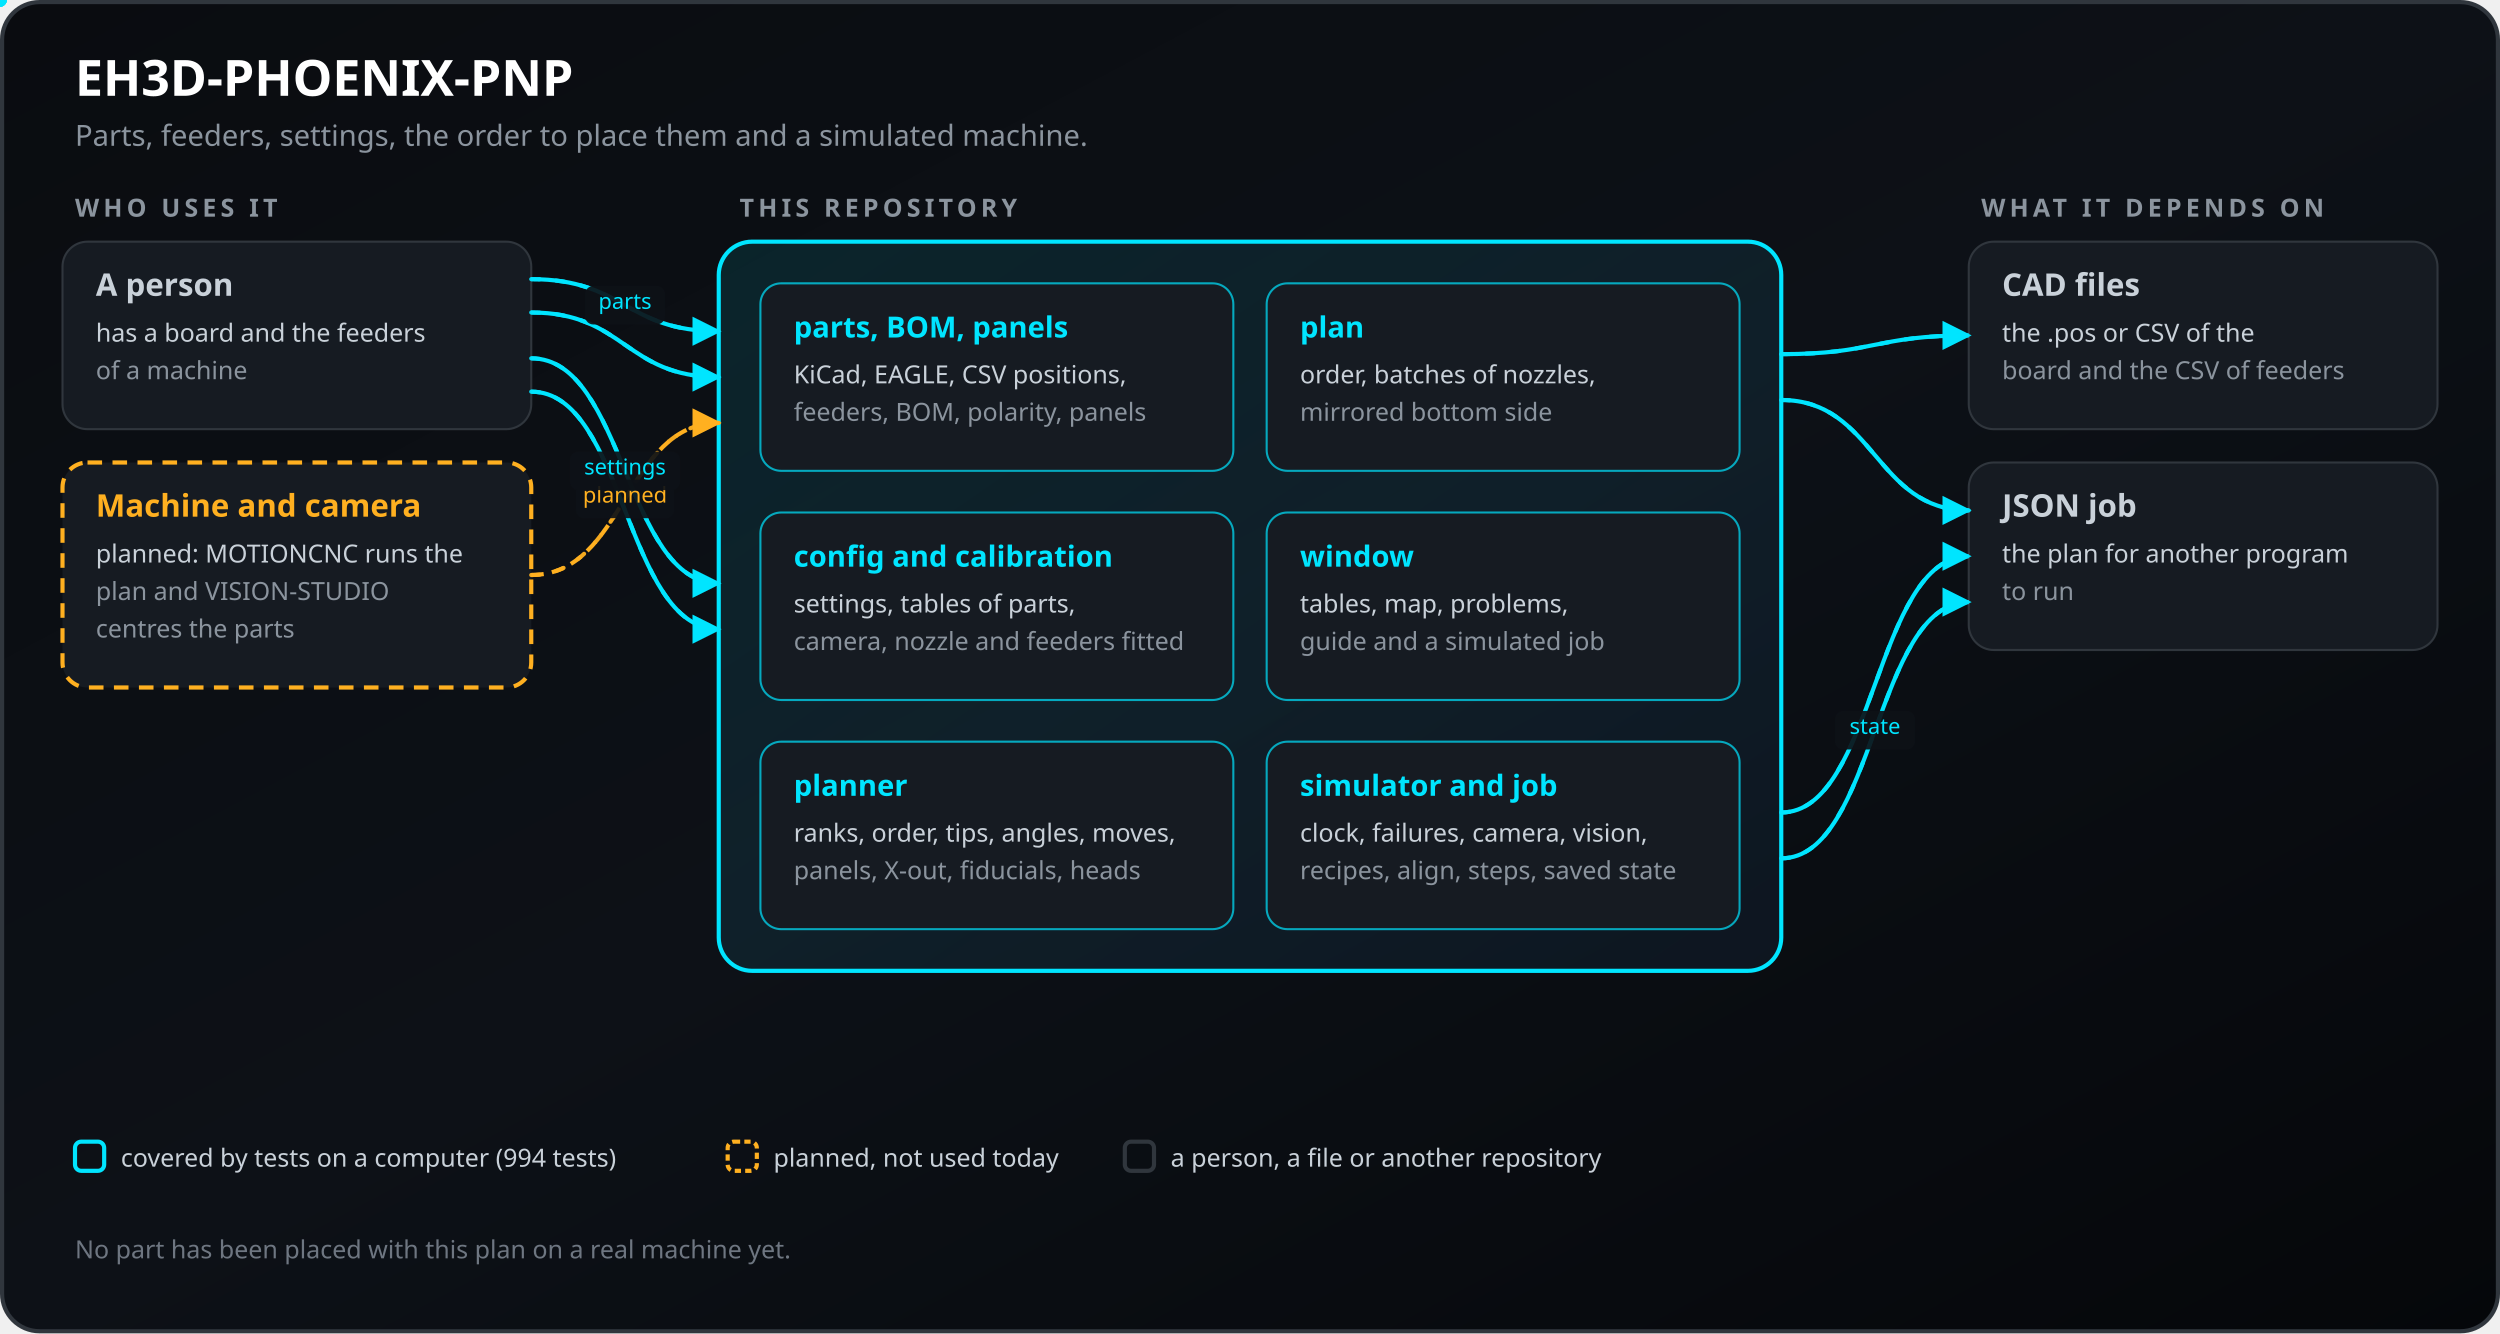
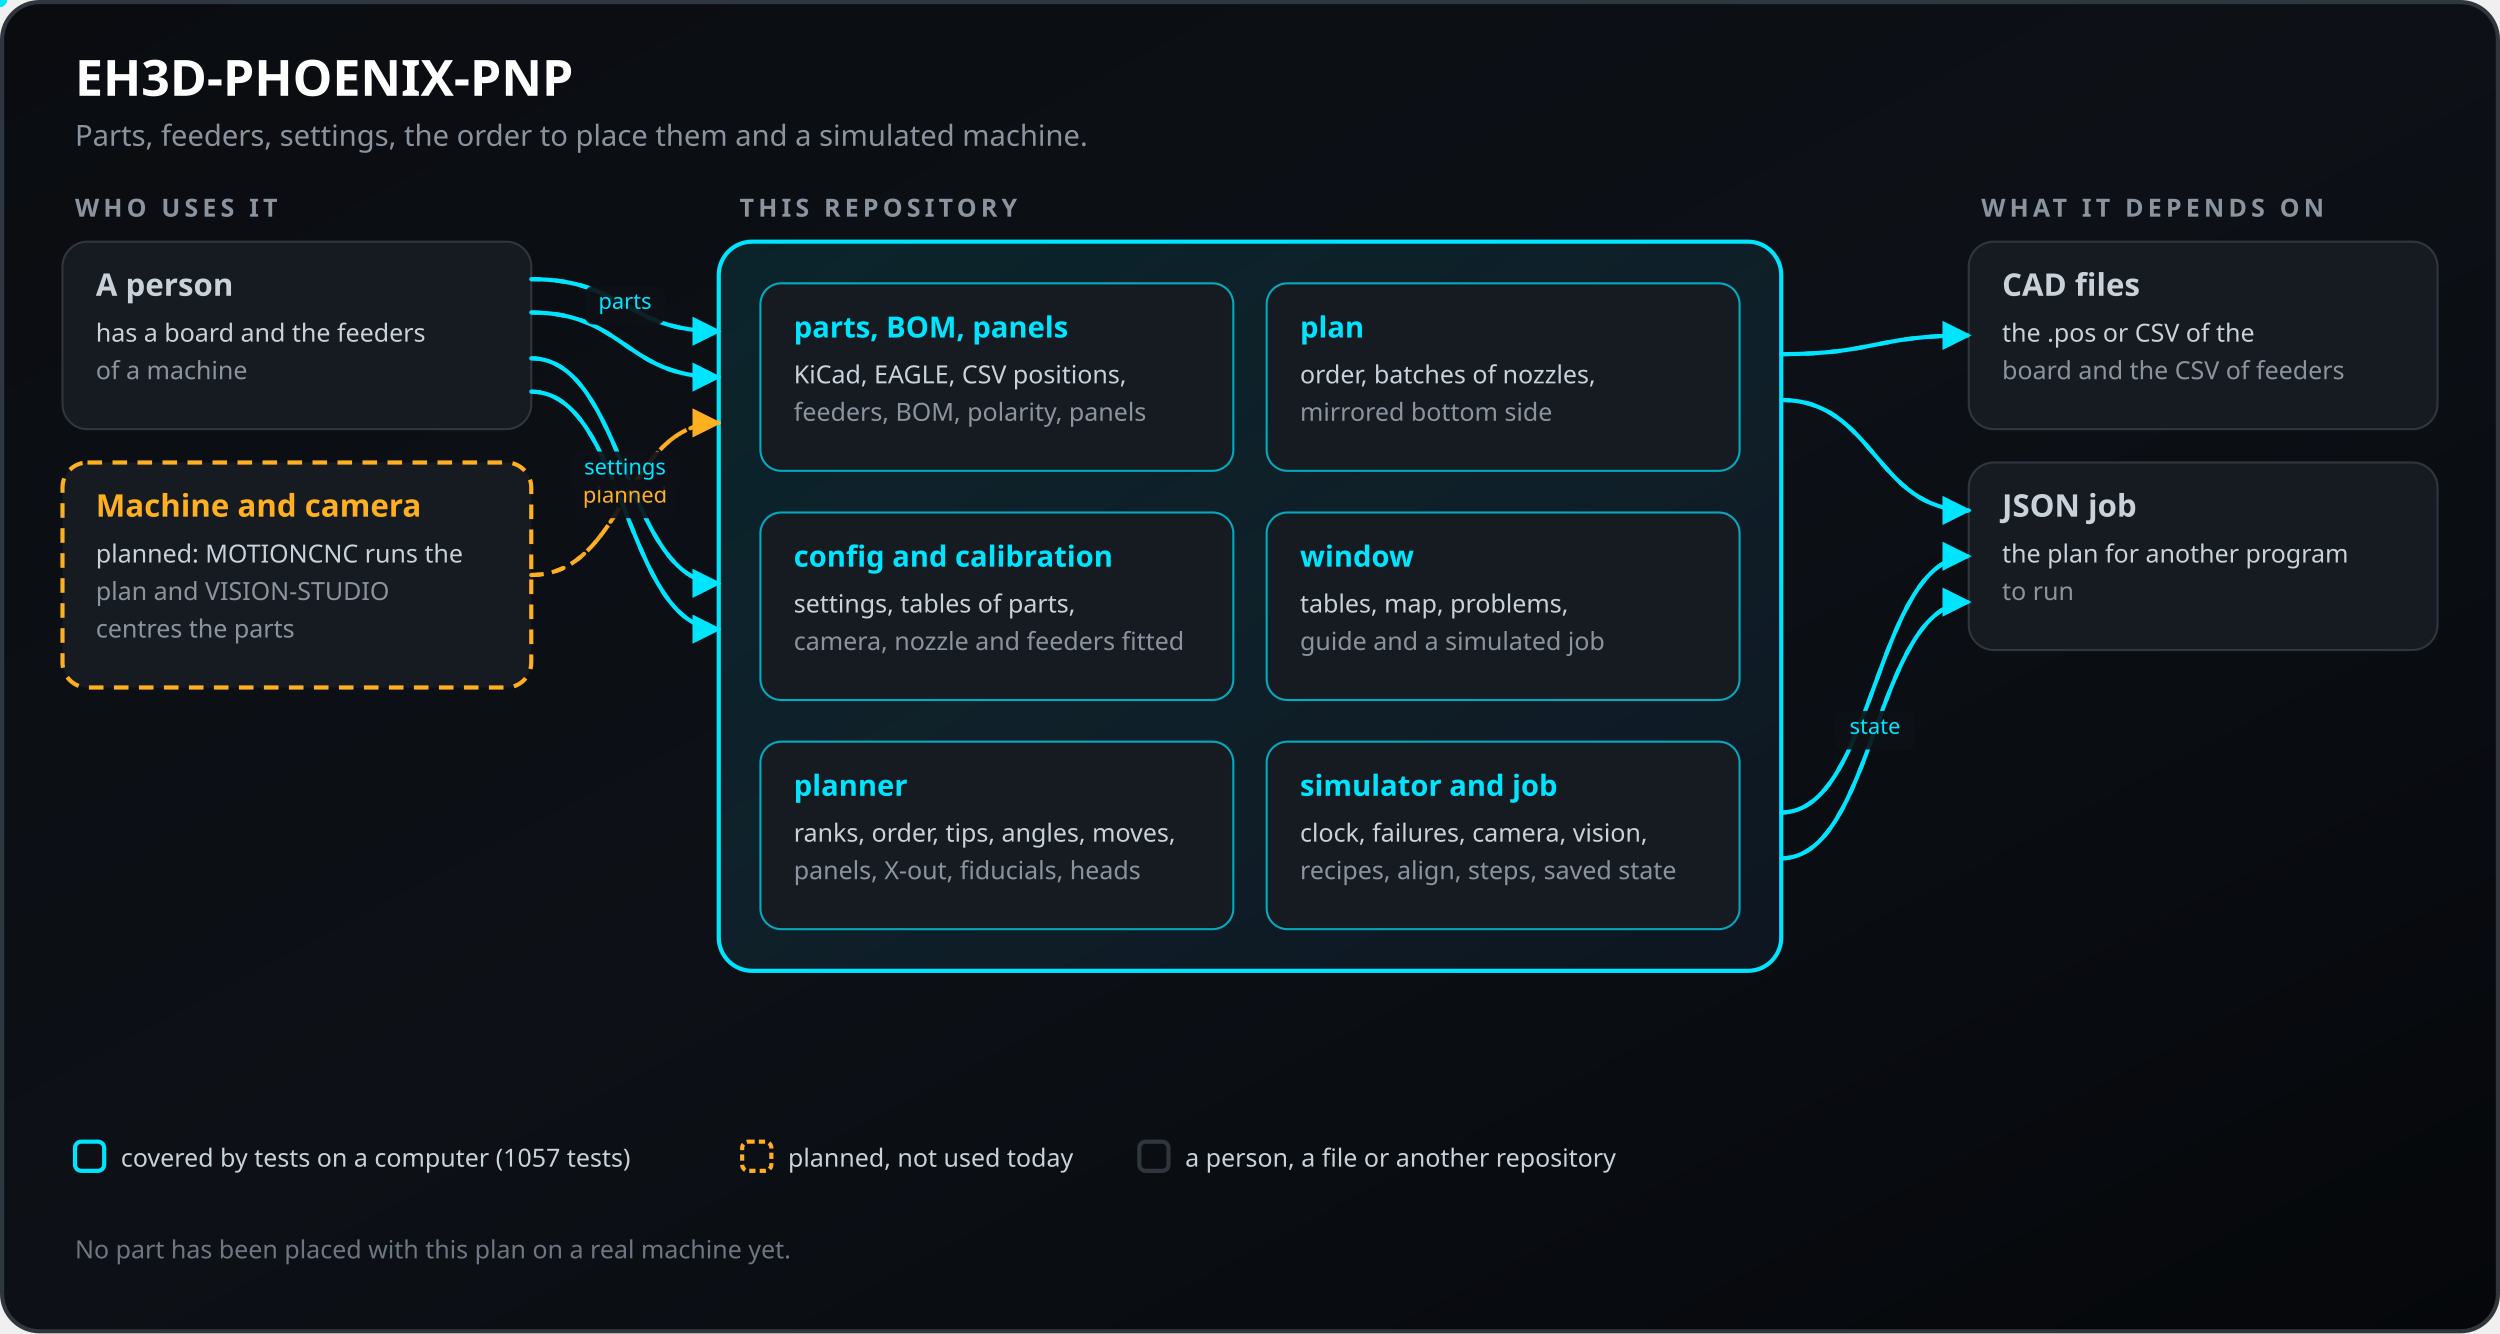
<svg xmlns="http://www.w3.org/2000/svg" viewBox="0 0 1200 640" width="1200" height="640" role="img" aria-labelledby="t d" font-family="'Segoe UI','Noto Sans','Noto Sans CJK SC','Microsoft YaHei','Yu Gothic','Helvetica Neue',Helvetica,Arial,sans-serif">
  <defs>
    <linearGradient id="bg" x1="0" y1="0" x2="1" y2="1">
      <stop offset="0" stop-color="#0A0C10" />
      <stop offset="0.5" stop-color="#0D1117" />
      <stop offset="1" stop-color="#05070A" />
    </linearGradient>
    <linearGradient id="card" x1="0" y1="0" x2="1" y2="1">
      <stop offset="0" stop-color="#121821" />
      <stop offset="1" stop-color="#0B0F15" />
    </linearGradient>
    <linearGradient id="line" x1="0" y1="0" x2="1" y2="0">
      <stop offset="0" stop-color="#00E5FF" />
      <stop offset="1" stop-color="#FF0055" />
    </linearGradient>
    <filter id="glow" x="-50%" y="-50%" width="200%" height="200%">
      <feGaussianBlur stdDeviation="3" result="b" />
      <feMerge>
        <feMergeNode in="b" />
        <feMergeNode in="SourceGraphic" />
      </feMerge>
    </filter>
    <linearGradient id="svc" x1="0" y1="0" x2="1" y2="1">
      <stop offset="0" stop-color="#00E5FF" stop-opacity="0.10" />
      <stop offset="1" stop-color="#4DA3FF" stop-opacity="0.06" />
    </linearGradient>
    <marker id="m00E5FF" viewBox="0 0 10 10" refX="9" refY="5" markerWidth="7" markerHeight="7" orient="auto-start-reverse">
      <path d="M0 0L10 5L0 10z" fill="#00E5FF" />
    </marker>
    <marker id="mFFB020" viewBox="0 0 10 10" refX="9" refY="5" markerWidth="7" markerHeight="7" orient="auto-start-reverse">
      <path d="M0 0L10 5L0 10z" fill="#FFB020" />
    </marker>
    <marker id="m30363D" viewBox="0 0 10 10" refX="9" refY="5" markerWidth="7" markerHeight="7" orient="auto-start-reverse">
      <path d="M0 0L10 5L0 10z" fill="#8B949E" />
    </marker>
  </defs>
  <rect x="1" y="1" width="1198" height="638" rx="18" fill="url(#bg)" stroke="#30363D" stroke-width="2" />
  <text x="36" y="46" font-family="'Segoe UI','Noto Sans','Noto Sans CJK SC','Microsoft YaHei','Yu Gothic','Helvetica Neue',Helvetica,Arial,sans-serif" font-size="24" font-weight="700" fill="#FFFFFF" text-anchor="start">EH3D-PHOENIX-PNP</text>
  <text x="36" y="70" font-family="'Segoe UI','Noto Sans','Noto Sans CJK SC','Microsoft YaHei','Yu Gothic','Helvetica Neue',Helvetica,Arial,sans-serif" font-size="14" font-weight="400" fill="#8B949E" text-anchor="start">Parts, feeders, settings, the order to place them and a simulated machine.</text>
  <text x="36" y="104" font-family="'Segoe UI','Noto Sans','Noto Sans CJK SC','Microsoft YaHei','Yu Gothic','Helvetica Neue',Helvetica,Arial,sans-serif" font-size="12" font-weight="700" fill="#8B949E" text-anchor="start" letter-spacing="2">WHO USES IT</text>
  <text x="355" y="104" font-family="'Segoe UI','Noto Sans','Noto Sans CJK SC','Microsoft YaHei','Yu Gothic','Helvetica Neue',Helvetica,Arial,sans-serif" font-size="12" font-weight="700" fill="#8B949E" text-anchor="start" letter-spacing="2">THIS REPOSITORY</text>
  <text x="951" y="104" font-family="'Segoe UI','Noto Sans','Noto Sans CJK SC','Microsoft YaHei','Yu Gothic','Helvetica Neue',Helvetica,Arial,sans-serif" font-size="12" font-weight="700" fill="#8B949E" text-anchor="start" letter-spacing="2">WHAT IT DEPENDS ON</text>
  <rect x="345" y="116" width="510" height="350" rx="16" fill="url(#svc)" stroke="#00E5FF" stroke-width="2">
    <animate attributeName="stroke-opacity" values="0.55;1;0.55" dur="4s" repeatCount="indefinite" />
  </rect>
  <rect x="30" y="116" width="225" height="90" rx="12" fill="#161B22" stroke="#30363D" stroke-width="1" />
  <text x="46" y="142" font-family="'Segoe UI','Noto Sans','Noto Sans CJK SC','Microsoft YaHei','Yu Gothic','Helvetica Neue',Helvetica,Arial,sans-serif" font-size="15" font-weight="700" fill="#C9D1D9" text-anchor="start">A person</text>
  <text x="46" y="164" font-family="'Segoe UI','Noto Sans','Noto Sans CJK SC','Microsoft YaHei','Yu Gothic','Helvetica Neue',Helvetica,Arial,sans-serif" font-size="12" font-weight="400" fill="#C9D1D9" text-anchor="start">has a board and the feeders</text>
  <text x="46" y="182" font-family="'Segoe UI','Noto Sans','Noto Sans CJK SC','Microsoft YaHei','Yu Gothic','Helvetica Neue',Helvetica,Arial,sans-serif" font-size="12" font-weight="400" fill="#8B949E" text-anchor="start">of a machine</text>
  <rect x="30" y="222" width="225" height="108" rx="12" fill="#161B22" stroke="#FFB020" stroke-width="2" stroke-dasharray="7 5">
    <animate attributeName="stroke-dashoffset" from="0" to="-24" dur="3s" repeatCount="indefinite" />
  </rect>
  <text x="46" y="248" font-family="'Segoe UI','Noto Sans','Noto Sans CJK SC','Microsoft YaHei','Yu Gothic','Helvetica Neue',Helvetica,Arial,sans-serif" font-size="15" font-weight="700" fill="#FFB020" text-anchor="start">Machine and camera</text>
  <text x="46" y="270" font-family="'Segoe UI','Noto Sans','Noto Sans CJK SC','Microsoft YaHei','Yu Gothic','Helvetica Neue',Helvetica,Arial,sans-serif" font-size="12" font-weight="400" fill="#C9D1D9" text-anchor="start">planned: MOTIONCNC runs the</text>
  <text x="46" y="288" font-family="'Segoe UI','Noto Sans','Noto Sans CJK SC','Microsoft YaHei','Yu Gothic','Helvetica Neue',Helvetica,Arial,sans-serif" font-size="12" font-weight="400" fill="#8B949E" text-anchor="start">plan and VISION-STUDIO</text>
  <text x="46" y="306" font-family="'Segoe UI','Noto Sans','Noto Sans CJK SC','Microsoft YaHei','Yu Gothic','Helvetica Neue',Helvetica,Arial,sans-serif" font-size="12" font-weight="400" fill="#8B949E" text-anchor="start">centres the parts</text>
  <rect x="365" y="136" width="227" height="90" rx="10" fill="#161B22" stroke="#00E5FF" stroke-width="1" stroke-opacity="0.7">
    <animate attributeName="stroke-opacity" values="0.45;1;0.45;0.45" keyTimes="0;0.08;0.2;1" dur="6s" begin="0s" repeatCount="indefinite" />
    <animate attributeName="stroke-width" values="1;2.4;1;1" keyTimes="0;0.08;0.2;1" dur="6s" begin="0s" repeatCount="indefinite" />
  </rect>
  <text x="381" y="162" font-family="'Segoe UI','Noto Sans','Noto Sans CJK SC','Microsoft YaHei','Yu Gothic','Helvetica Neue',Helvetica,Arial,sans-serif" font-size="14" font-weight="700" fill="#00E5FF" text-anchor="start">parts, BOM, panels</text>
  <text x="381" y="184" font-family="'Segoe UI','Noto Sans','Noto Sans CJK SC','Microsoft YaHei','Yu Gothic','Helvetica Neue',Helvetica,Arial,sans-serif" font-size="12" font-weight="400" fill="#C9D1D9" text-anchor="start">KiCad, EAGLE, CSV positions,</text>
  <text x="381" y="202" font-family="'Segoe UI','Noto Sans','Noto Sans CJK SC','Microsoft YaHei','Yu Gothic','Helvetica Neue',Helvetica,Arial,sans-serif" font-size="12" font-weight="400" fill="#8B949E" text-anchor="start">feeders, BOM, polarity, panels</text>
  <rect x="608" y="136" width="227" height="90" rx="10" fill="#161B22" stroke="#00E5FF" stroke-width="1" stroke-opacity="0.7">
    <animate attributeName="stroke-opacity" values="0.45;1;0.45;0.45" keyTimes="0;0.08;0.2;1" dur="6s" begin="1s" repeatCount="indefinite" />
    <animate attributeName="stroke-width" values="1;2.4;1;1" keyTimes="0;0.08;0.2;1" dur="6s" begin="1s" repeatCount="indefinite" />
  </rect>
  <text x="624" y="162" font-family="'Segoe UI','Noto Sans','Noto Sans CJK SC','Microsoft YaHei','Yu Gothic','Helvetica Neue',Helvetica,Arial,sans-serif" font-size="14" font-weight="700" fill="#00E5FF" text-anchor="start">plan</text>
  <text x="624" y="184" font-family="'Segoe UI','Noto Sans','Noto Sans CJK SC','Microsoft YaHei','Yu Gothic','Helvetica Neue',Helvetica,Arial,sans-serif" font-size="12" font-weight="400" fill="#C9D1D9" text-anchor="start">order, batches of nozzles,</text>
  <text x="624" y="202" font-family="'Segoe UI','Noto Sans','Noto Sans CJK SC','Microsoft YaHei','Yu Gothic','Helvetica Neue',Helvetica,Arial,sans-serif" font-size="12" font-weight="400" fill="#8B949E" text-anchor="start">mirrored bottom side</text>
  <rect x="365" y="246" width="227" height="90" rx="10" fill="#161B22" stroke="#00E5FF" stroke-width="1" stroke-opacity="0.7">
    <animate attributeName="stroke-opacity" values="0.45;1;0.45;0.45" keyTimes="0;0.08;0.2;1" dur="6s" begin="2s" repeatCount="indefinite" />
    <animate attributeName="stroke-width" values="1;2.4;1;1" keyTimes="0;0.08;0.2;1" dur="6s" begin="2s" repeatCount="indefinite" />
  </rect>
  <text x="381" y="272" font-family="'Segoe UI','Noto Sans','Noto Sans CJK SC','Microsoft YaHei','Yu Gothic','Helvetica Neue',Helvetica,Arial,sans-serif" font-size="14" font-weight="700" fill="#00E5FF" text-anchor="start">config and calibration</text>
  <text x="381" y="294" font-family="'Segoe UI','Noto Sans','Noto Sans CJK SC','Microsoft YaHei','Yu Gothic','Helvetica Neue',Helvetica,Arial,sans-serif" font-size="12" font-weight="400" fill="#C9D1D9" text-anchor="start">settings, tables of parts,</text>
  <text x="381" y="312" font-family="'Segoe UI','Noto Sans','Noto Sans CJK SC','Microsoft YaHei','Yu Gothic','Helvetica Neue',Helvetica,Arial,sans-serif" font-size="12" font-weight="400" fill="#8B949E" text-anchor="start">camera, nozzle and feeders fitted</text>
  <rect x="608" y="246" width="227" height="90" rx="10" fill="#161B22" stroke="#00E5FF" stroke-width="1" stroke-opacity="0.7">
    <animate attributeName="stroke-opacity" values="0.45;1;0.45;0.45" keyTimes="0;0.08;0.2;1" dur="6s" begin="3s" repeatCount="indefinite" />
    <animate attributeName="stroke-width" values="1;2.4;1;1" keyTimes="0;0.08;0.2;1" dur="6s" begin="3s" repeatCount="indefinite" />
  </rect>
  <text x="624" y="272" font-family="'Segoe UI','Noto Sans','Noto Sans CJK SC','Microsoft YaHei','Yu Gothic','Helvetica Neue',Helvetica,Arial,sans-serif" font-size="14" font-weight="700" fill="#00E5FF" text-anchor="start">window</text>
  <text x="624" y="294" font-family="'Segoe UI','Noto Sans','Noto Sans CJK SC','Microsoft YaHei','Yu Gothic','Helvetica Neue',Helvetica,Arial,sans-serif" font-size="12" font-weight="400" fill="#C9D1D9" text-anchor="start">tables, map, problems,</text>
  <text x="624" y="312" font-family="'Segoe UI','Noto Sans','Noto Sans CJK SC','Microsoft YaHei','Yu Gothic','Helvetica Neue',Helvetica,Arial,sans-serif" font-size="12" font-weight="400" fill="#8B949E" text-anchor="start">guide and a simulated job</text>
  <rect x="365" y="356" width="227" height="90" rx="10" fill="#161B22" stroke="#00E5FF" stroke-width="1" stroke-opacity="0.7">
    <animate attributeName="stroke-opacity" values="0.45;1;0.45;0.45" keyTimes="0;0.08;0.2;1" dur="6s" begin="4s" repeatCount="indefinite" />
    <animate attributeName="stroke-width" values="1;2.4;1;1" keyTimes="0;0.08;0.2;1" dur="6s" begin="4s" repeatCount="indefinite" />
  </rect>
  <text x="381" y="382" font-family="'Segoe UI','Noto Sans','Noto Sans CJK SC','Microsoft YaHei','Yu Gothic','Helvetica Neue',Helvetica,Arial,sans-serif" font-size="14" font-weight="700" fill="#00E5FF" text-anchor="start">planner</text>
  <text x="381" y="404" font-family="'Segoe UI','Noto Sans','Noto Sans CJK SC','Microsoft YaHei','Yu Gothic','Helvetica Neue',Helvetica,Arial,sans-serif" font-size="12" font-weight="400" fill="#C9D1D9" text-anchor="start">ranks, order, tips, angles, moves,</text>
  <text x="381" y="422" font-family="'Segoe UI','Noto Sans','Noto Sans CJK SC','Microsoft YaHei','Yu Gothic','Helvetica Neue',Helvetica,Arial,sans-serif" font-size="12" font-weight="400" fill="#8B949E" text-anchor="start">panels, X-out, fiducials, heads</text>
  <rect x="608" y="356" width="227" height="90" rx="10" fill="#161B22" stroke="#00E5FF" stroke-width="1" stroke-opacity="0.7">
    <animate attributeName="stroke-opacity" values="0.45;1;0.45;0.45" keyTimes="0;0.08;0.2;1" dur="6s" begin="5s" repeatCount="indefinite" />
    <animate attributeName="stroke-width" values="1;2.4;1;1" keyTimes="0;0.08;0.2;1" dur="6s" begin="5s" repeatCount="indefinite" />
  </rect>
  <text x="624" y="382" font-family="'Segoe UI','Noto Sans','Noto Sans CJK SC','Microsoft YaHei','Yu Gothic','Helvetica Neue',Helvetica,Arial,sans-serif" font-size="14" font-weight="700" fill="#00E5FF" text-anchor="start">simulator and job</text>
  <text x="624" y="404" font-family="'Segoe UI','Noto Sans','Noto Sans CJK SC','Microsoft YaHei','Yu Gothic','Helvetica Neue',Helvetica,Arial,sans-serif" font-size="12" font-weight="400" fill="#C9D1D9" text-anchor="start">clock, failures, camera, vision,</text>
  <text x="624" y="422" font-family="'Segoe UI','Noto Sans','Noto Sans CJK SC','Microsoft YaHei','Yu Gothic','Helvetica Neue',Helvetica,Arial,sans-serif" font-size="12" font-weight="400" fill="#8B949E" text-anchor="start">recipes, align, steps, saved state</text>
  <rect x="945" y="116" width="225" height="90" rx="12" fill="#161B22" stroke="#30363D" stroke-width="1" />
  <text x="961" y="142" font-family="'Segoe UI','Noto Sans','Noto Sans CJK SC','Microsoft YaHei','Yu Gothic','Helvetica Neue',Helvetica,Arial,sans-serif" font-size="15" font-weight="700" fill="#C9D1D9" text-anchor="start">CAD files</text>
  <text x="961" y="164" font-family="'Segoe UI','Noto Sans','Noto Sans CJK SC','Microsoft YaHei','Yu Gothic','Helvetica Neue',Helvetica,Arial,sans-serif" font-size="12" font-weight="400" fill="#C9D1D9" text-anchor="start">the .pos or CSV of the</text>
  <text x="961" y="182" font-family="'Segoe UI','Noto Sans','Noto Sans CJK SC','Microsoft YaHei','Yu Gothic','Helvetica Neue',Helvetica,Arial,sans-serif" font-size="12" font-weight="400" fill="#8B949E" text-anchor="start">board and the CSV of feeders</text>
  <rect x="945" y="222" width="225" height="90" rx="12" fill="#161B22" stroke="#30363D" stroke-width="1" />
  <text x="961" y="248" font-family="'Segoe UI','Noto Sans','Noto Sans CJK SC','Microsoft YaHei','Yu Gothic','Helvetica Neue',Helvetica,Arial,sans-serif" font-size="15" font-weight="700" fill="#C9D1D9" text-anchor="start">JSON job</text>
  <text x="961" y="270" font-family="'Segoe UI','Noto Sans','Noto Sans CJK SC','Microsoft YaHei','Yu Gothic','Helvetica Neue',Helvetica,Arial,sans-serif" font-size="12" font-weight="400" fill="#C9D1D9" text-anchor="start">the plan for another program</text>
  <text x="961" y="288" font-family="'Segoe UI','Noto Sans','Noto Sans CJK SC','Microsoft YaHei','Yu Gothic','Helvetica Neue',Helvetica,Arial,sans-serif" font-size="12" font-weight="400" fill="#8B949E" text-anchor="start">to run</text>
  <path id="p0" d="M255 134 C300 134 300 159 345 159" stroke="#00E5FF" stroke-width="2" fill="none" marker-end="url(#m00E5FF)" />
  <path d="M255 134 C300 134 300 159 345 159" stroke="#00E5FF" stroke-width="2" fill="none" stroke-linecap="round" stroke-dasharray="4 8" opacity="0.95">
    <animate attributeName="stroke-dashoffset" from="0" to="-24" dur="1.2s" repeatCount="indefinite" />
  </path>
  <circle r="3.2" fill="#00E5FF">
    <animateMotion dur="1.8s" begin="0.00s" repeatCount="indefinite">
      <mpath href="#p0" />
    </animateMotion>
    <animate attributeName="opacity" values="0;1;1;0" keyTimes="0;0.15;0.85;1" dur="1.8s" begin="0.00s" repeatCount="indefinite" />
  </circle>
  <path id="p1" d="M255 150 C300 150 300 181 345 181" stroke="#00E5FF" stroke-width="2" fill="none" marker-end="url(#m00E5FF)" />
  <path d="M255 150 C300 150 300 181 345 181" stroke="#00E5FF" stroke-width="2" fill="none" stroke-linecap="round" stroke-dasharray="4 8" opacity="0.95">
    <animate attributeName="stroke-dashoffset" from="0" to="-24" dur="1.2s" repeatCount="indefinite" />
  </path>
  <circle r="3.2" fill="#00E5FF">
    <animateMotion dur="1.8s" begin="0.35s" repeatCount="indefinite">
      <mpath href="#p1" />
    </animateMotion>
    <animate attributeName="opacity" values="0;1;1;0" keyTimes="0;0.15;0.85;1" dur="1.8s" begin="0.35s" repeatCount="indefinite" />
  </circle>
  <path id="p2" d="M255 276 C300 276 300 203 345 203" stroke="#FFB020" stroke-width="2" fill="none" stroke-dasharray="6 4" marker-end="url(#mFFB020)" />
  <path d="M255 276 C300 276 300 203 345 203" stroke="#FFB020" stroke-width="2" fill="none" stroke-linecap="round" stroke-dasharray="4 8" opacity="0.95">
    <animate attributeName="stroke-dashoffset" from="0" to="-24" dur="1.2s" repeatCount="indefinite" />
  </path>
  <circle r="3.2" fill="#FFB020">
    <animateMotion dur="1.8s" begin="0.70s" repeatCount="indefinite">
      <mpath href="#p2" />
    </animateMotion>
    <animate attributeName="opacity" values="0;1;1;0" keyTimes="0;0.15;0.85;1" dur="1.8s" begin="0.70s" repeatCount="indefinite" />
  </circle>
  <path id="p3" d="M855 170 C900 170 900 161 945 161" stroke="#00E5FF" stroke-width="2" fill="none" marker-end="url(#m00E5FF)" />
  <path d="M855 170 C900 170 900 161 945 161" stroke="#00E5FF" stroke-width="2" fill="none" stroke-linecap="round" stroke-dasharray="4 8" opacity="0.95">
    <animate attributeName="stroke-dashoffset" from="0" to="-24" dur="1.2s" repeatCount="indefinite" />
  </path>
  <circle r="3.2" fill="#00E5FF">
    <animateMotion dur="1.8s" begin="1.05s" repeatCount="indefinite">
      <mpath href="#p3" />
    </animateMotion>
    <animate attributeName="opacity" values="0;1;1;0" keyTimes="0;0.15;0.85;1" dur="1.8s" begin="1.05s" repeatCount="indefinite" />
  </circle>
  <path id="p4" d="M855 192 C900 192 900 245 945 245" stroke="#00E5FF" stroke-width="2" fill="none" marker-end="url(#m00E5FF)" />
  <path d="M855 192 C900 192 900 245 945 245" stroke="#00E5FF" stroke-width="2" fill="none" stroke-linecap="round" stroke-dasharray="4 8" opacity="0.95">
    <animate attributeName="stroke-dashoffset" from="0" to="-24" dur="1.2s" repeatCount="indefinite" />
  </path>
  <circle r="3.2" fill="#00E5FF">
    <animateMotion dur="1.8s" begin="1.40s" repeatCount="indefinite">
      <mpath href="#p4" />
    </animateMotion>
    <animate attributeName="opacity" values="0;1;1;0" keyTimes="0;0.15;0.85;1" dur="1.8s" begin="1.40s" repeatCount="indefinite" />
  </circle>
  <path id="p5" d="M255 172 C300 172 300 280 345 280" stroke="#00E5FF" stroke-width="2" fill="none" marker-end="url(#m00E5FF)" />
  <path d="M255 172 C300 172 300 280 345 280" stroke="#00E5FF" stroke-width="2" fill="none" stroke-linecap="round" stroke-dasharray="4 8" opacity="0.95">
    <animate attributeName="stroke-dashoffset" from="0" to="-24" dur="1.2s" repeatCount="indefinite" />
  </path>
  <circle r="3.2" fill="#00E5FF">
    <animateMotion dur="1.8s" begin="1.75s" repeatCount="indefinite">
      <mpath href="#p5" />
    </animateMotion>
    <animate attributeName="opacity" values="0;1;1;0" keyTimes="0;0.15;0.85;1" dur="1.8s" begin="1.75s" repeatCount="indefinite" />
  </circle>
  <path id="p6" d="M855 390 C900 390 900 267 945 267" stroke="#00E5FF" stroke-width="2" fill="none" marker-end="url(#m00E5FF)" />
  <path d="M855 390 C900 390 900 267 945 267" stroke="#00E5FF" stroke-width="2" fill="none" stroke-linecap="round" stroke-dasharray="4 8" opacity="0.95">
    <animate attributeName="stroke-dashoffset" from="0" to="-24" dur="1.2s" repeatCount="indefinite" />
  </path>
  <circle r="3.2" fill="#00E5FF">
    <animateMotion dur="1.8s" begin="2.10s" repeatCount="indefinite">
      <mpath href="#p6" />
    </animateMotion>
    <animate attributeName="opacity" values="0;1;1;0" keyTimes="0;0.15;0.85;1" dur="1.8s" begin="2.10s" repeatCount="indefinite" />
  </circle>
  <path id="p7" d="M855 412 C900 412 900 289 945 289" stroke="#00E5FF" stroke-width="2" fill="none" marker-end="url(#m00E5FF)" />
  <path d="M855 412 C900 412 900 289 945 289" stroke="#00E5FF" stroke-width="2" fill="none" stroke-linecap="round" stroke-dasharray="4 8" opacity="0.95">
    <animate attributeName="stroke-dashoffset" from="0" to="-24" dur="1.2s" repeatCount="indefinite" />
  </path>
  <circle r="3.2" fill="#00E5FF">
    <animateMotion dur="1.8s" begin="2.45s" repeatCount="indefinite">
      <mpath href="#p7" />
    </animateMotion>
    <animate attributeName="opacity" values="0;1;1;0" keyTimes="0;0.15;0.85;1" dur="1.8s" begin="2.45s" repeatCount="indefinite" />
  </circle>
  <path id="p8" d="M255 188 C300 188 300 302 345 302" stroke="#00E5FF" stroke-width="2" fill="none" marker-end="url(#m00E5FF)" />
  <path d="M255 188 C300 188 300 302 345 302" stroke="#00E5FF" stroke-width="2" fill="none" stroke-linecap="round" stroke-dasharray="4 8" opacity="0.95">
    <animate attributeName="stroke-dashoffset" from="0" to="-24" dur="1.2s" repeatCount="indefinite" />
  </path>
  <circle r="3.2" fill="#00E5FF">
    <animateMotion dur="1.8s" begin="2.80s" repeatCount="indefinite">
      <mpath href="#p8" />
    </animateMotion>
    <animate attributeName="opacity" values="0;1;1;0" keyTimes="0;0.15;0.85;1" dur="1.8s" begin="2.80s" repeatCount="indefinite" />
  </circle>
  <rect x="280.825" y="137.25" width="38.35" height="18.5" rx="4" fill="#0D1117" opacity="0.92" />
  <text x="300" y="148.25" font-family="'Segoe UI','Noto Sans','Noto Sans CJK SC','Microsoft YaHei','Yu Gothic','Helvetica Neue',Helvetica,Arial,sans-serif" font-size="10.5" font-weight="400" fill="#00E5FF" text-anchor="middle">parts</text>
  <rect x="276.415" y="230.25" width="47.17" height="18.5" rx="4" fill="#0D1117" opacity="0.92" />
  <text x="300" y="241.25" font-family="'Segoe UI','Noto Sans','Noto Sans CJK SC','Microsoft YaHei','Yu Gothic','Helvetica Neue',Helvetica,Arial,sans-serif" font-size="10.5" font-weight="400" fill="#FFB020" text-anchor="middle">planned</text>
  <rect x="273.58" y="216.75" width="52.84" height="18.5" rx="4" fill="#0D1117" opacity="0.92" />
  <text x="300" y="227.75" font-family="'Segoe UI','Noto Sans','Noto Sans CJK SC','Microsoft YaHei','Yu Gothic','Helvetica Neue',Helvetica,Arial,sans-serif" font-size="10.5" font-weight="400" fill="#00E5FF" text-anchor="middle">settings</text>
  <rect x="880.825" y="341.25" width="38.35" height="18.5" rx="4" fill="#0D1117" opacity="0.92" />
  <text x="900" y="352.25" font-family="'Segoe UI','Noto Sans','Noto Sans CJK SC','Microsoft YaHei','Yu Gothic','Helvetica Neue',Helvetica,Arial,sans-serif" font-size="10.5" font-weight="400" fill="#00E5FF" text-anchor="middle">state</text>
  <rect x="36" y="548" width="14" height="14" rx="3" fill="none" stroke="#00E5FF" stroke-width="2" />
-   <text x="58" y="560" font-family="'Segoe UI','Noto Sans','Noto Sans CJK SC','Microsoft YaHei','Yu Gothic','Helvetica Neue',Helvetica,Arial,sans-serif" font-size="12" font-weight="400" fill="#C9D1D9" text-anchor="start">covered by tests on a computer (994 tests)</text>
-   <rect x="349.28" y="548" width="14" height="14" rx="3" fill="none" stroke="#FFB020" stroke-width="2" stroke-dasharray="3 2" />
-   <text x="371.28" y="560" font-family="'Segoe UI','Noto Sans','Noto Sans CJK SC','Microsoft YaHei','Yu Gothic','Helvetica Neue',Helvetica,Arial,sans-serif" font-size="12" font-weight="400" fill="#C9D1D9" text-anchor="start">planned, not used today</text>
-   <rect x="539.92" y="548" width="14" height="14" rx="3" fill="none" stroke="#30363D" stroke-width="2" />
-   <text x="561.92" y="560" font-family="'Segoe UI','Noto Sans','Noto Sans CJK SC','Microsoft YaHei','Yu Gothic','Helvetica Neue',Helvetica,Arial,sans-serif" font-size="12" font-weight="400" fill="#C9D1D9" text-anchor="start">a person, a file or another repository</text>
+   <text x="58" y="560" font-family="'Segoe UI','Noto Sans','Noto Sans CJK SC','Microsoft YaHei','Yu Gothic','Helvetica Neue',Helvetica,Arial,sans-serif" font-size="12" font-weight="400" fill="#C9D1D9" text-anchor="start">covered by tests on a computer (1057 tests)</text>
+   <rect x="356.24" y="548" width="14" height="14" rx="3" fill="none" stroke="#FFB020" stroke-width="2" stroke-dasharray="3 2" />
+   <text x="378.24" y="560" font-family="'Segoe UI','Noto Sans','Noto Sans CJK SC','Microsoft YaHei','Yu Gothic','Helvetica Neue',Helvetica,Arial,sans-serif" font-size="12" font-weight="400" fill="#C9D1D9" text-anchor="start">planned, not used today</text>
+   <rect x="546.88" y="548" width="14" height="14" rx="3" fill="none" stroke="#30363D" stroke-width="2" />
+   <text x="568.88" y="560" font-family="'Segoe UI','Noto Sans','Noto Sans CJK SC','Microsoft YaHei','Yu Gothic','Helvetica Neue',Helvetica,Arial,sans-serif" font-size="12" font-weight="400" fill="#C9D1D9" text-anchor="start">a person, a file or another repository</text>
  <text x="36" y="604" font-family="'Segoe UI','Noto Sans','Noto Sans CJK SC','Microsoft YaHei','Yu Gothic','Helvetica Neue',Helvetica,Arial,sans-serif" font-size="12" font-weight="400" fill="#6E7681" text-anchor="start">No part has been placed with this plan on a real machine yet.</text>
</svg>
